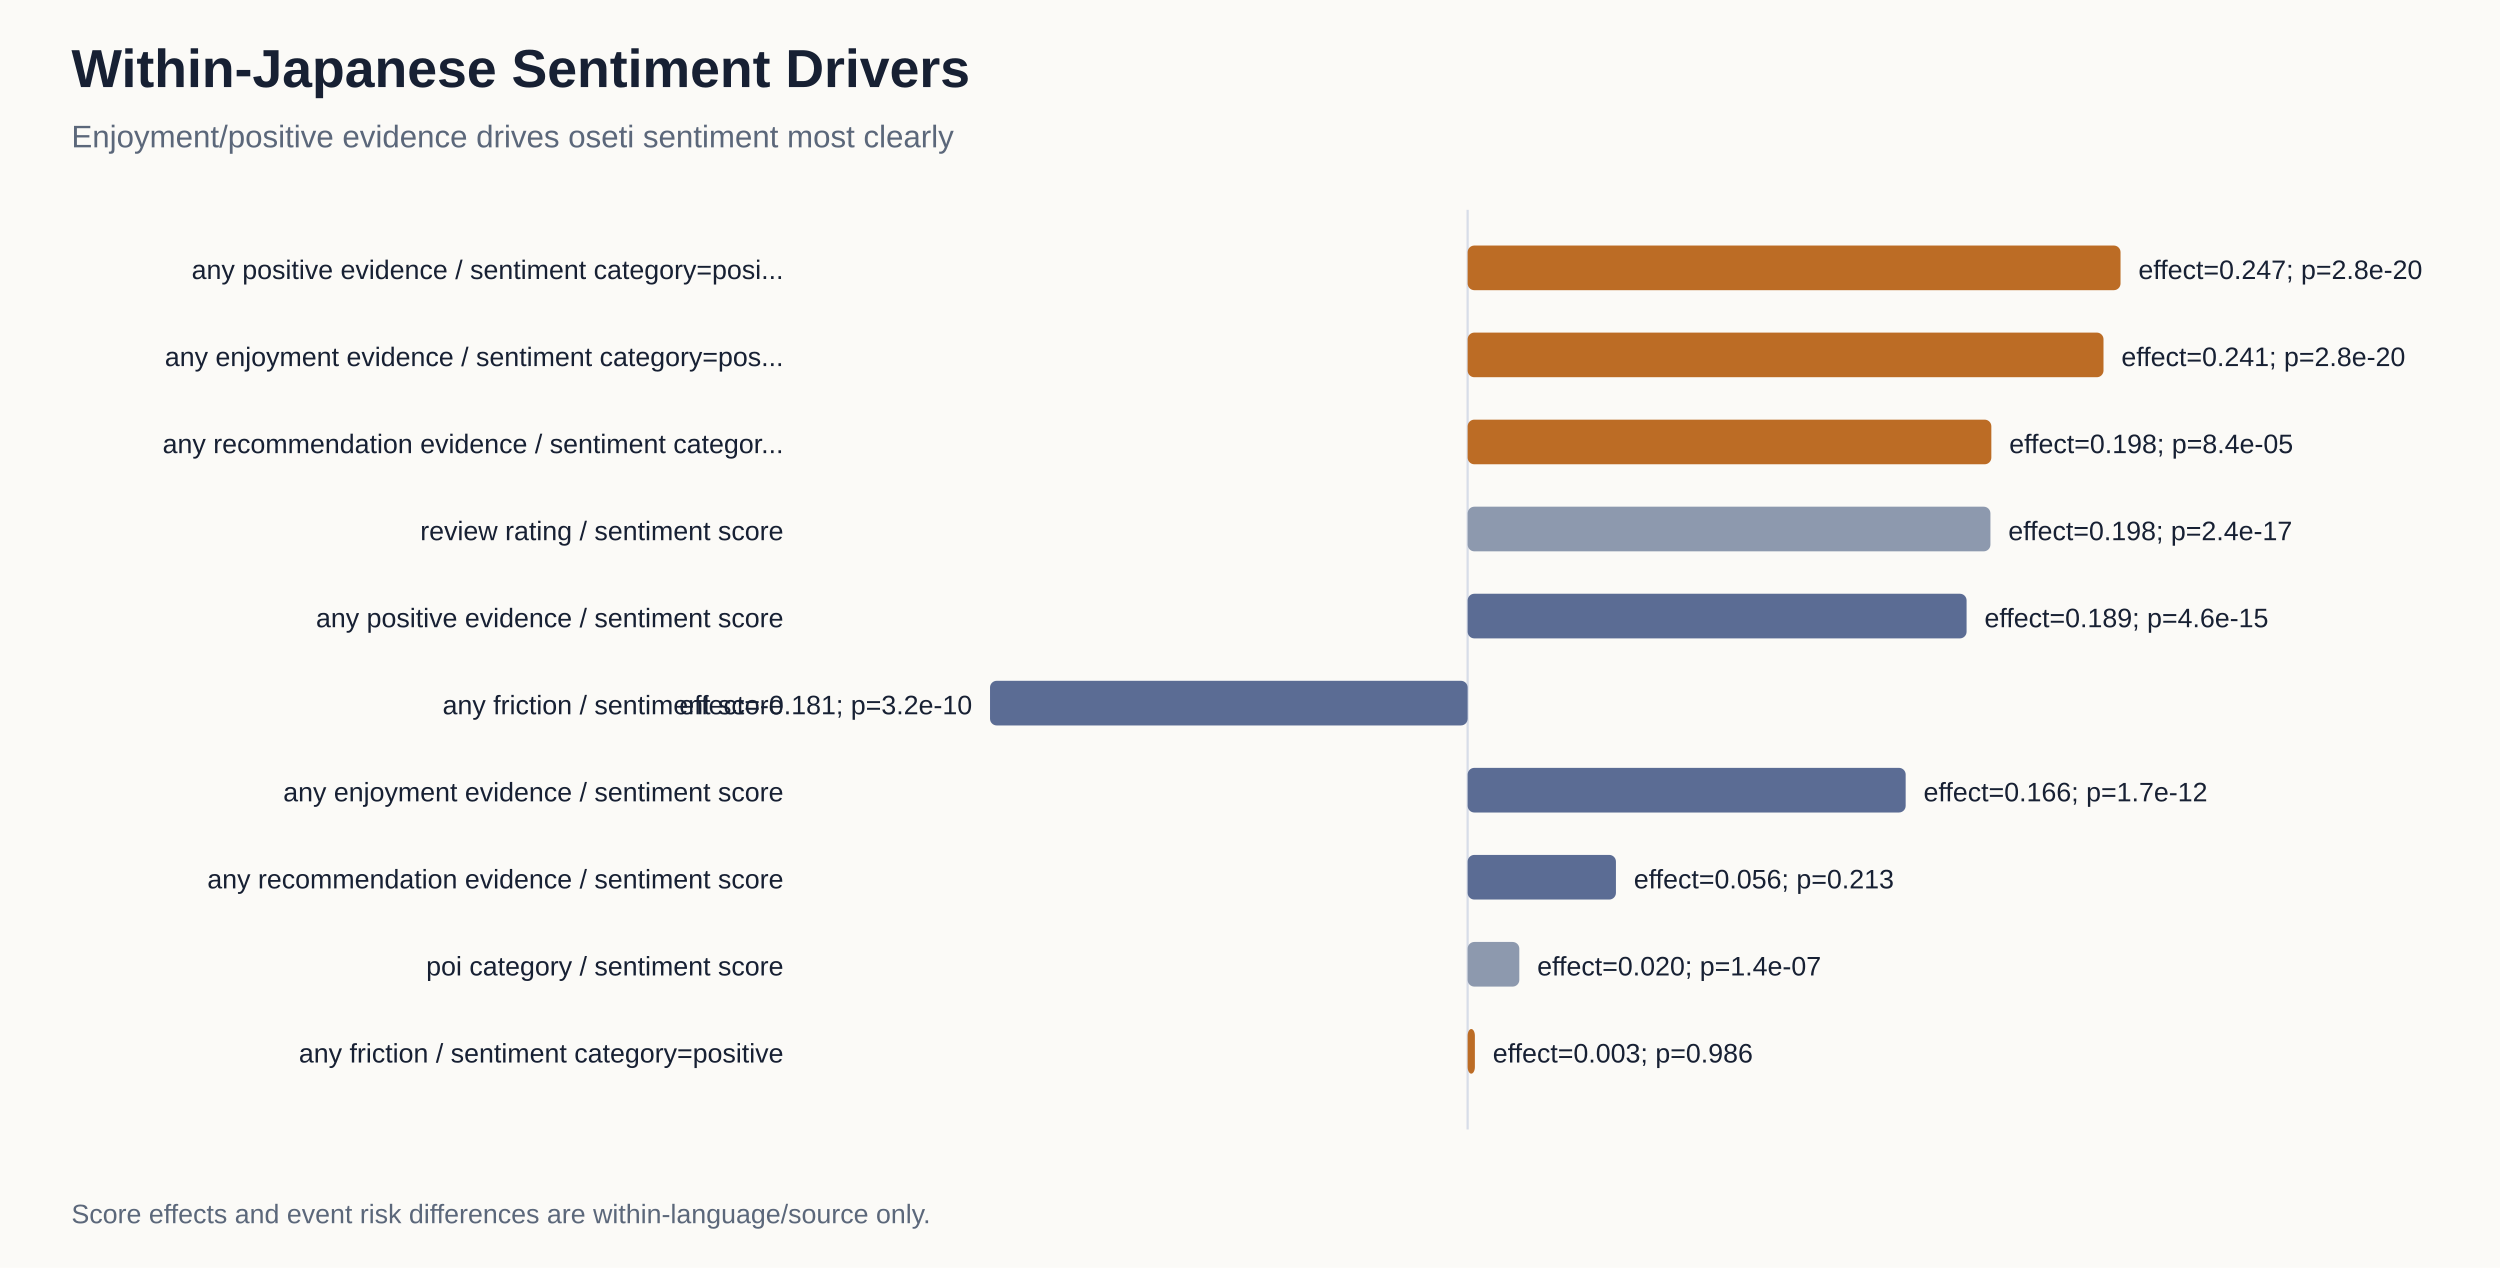
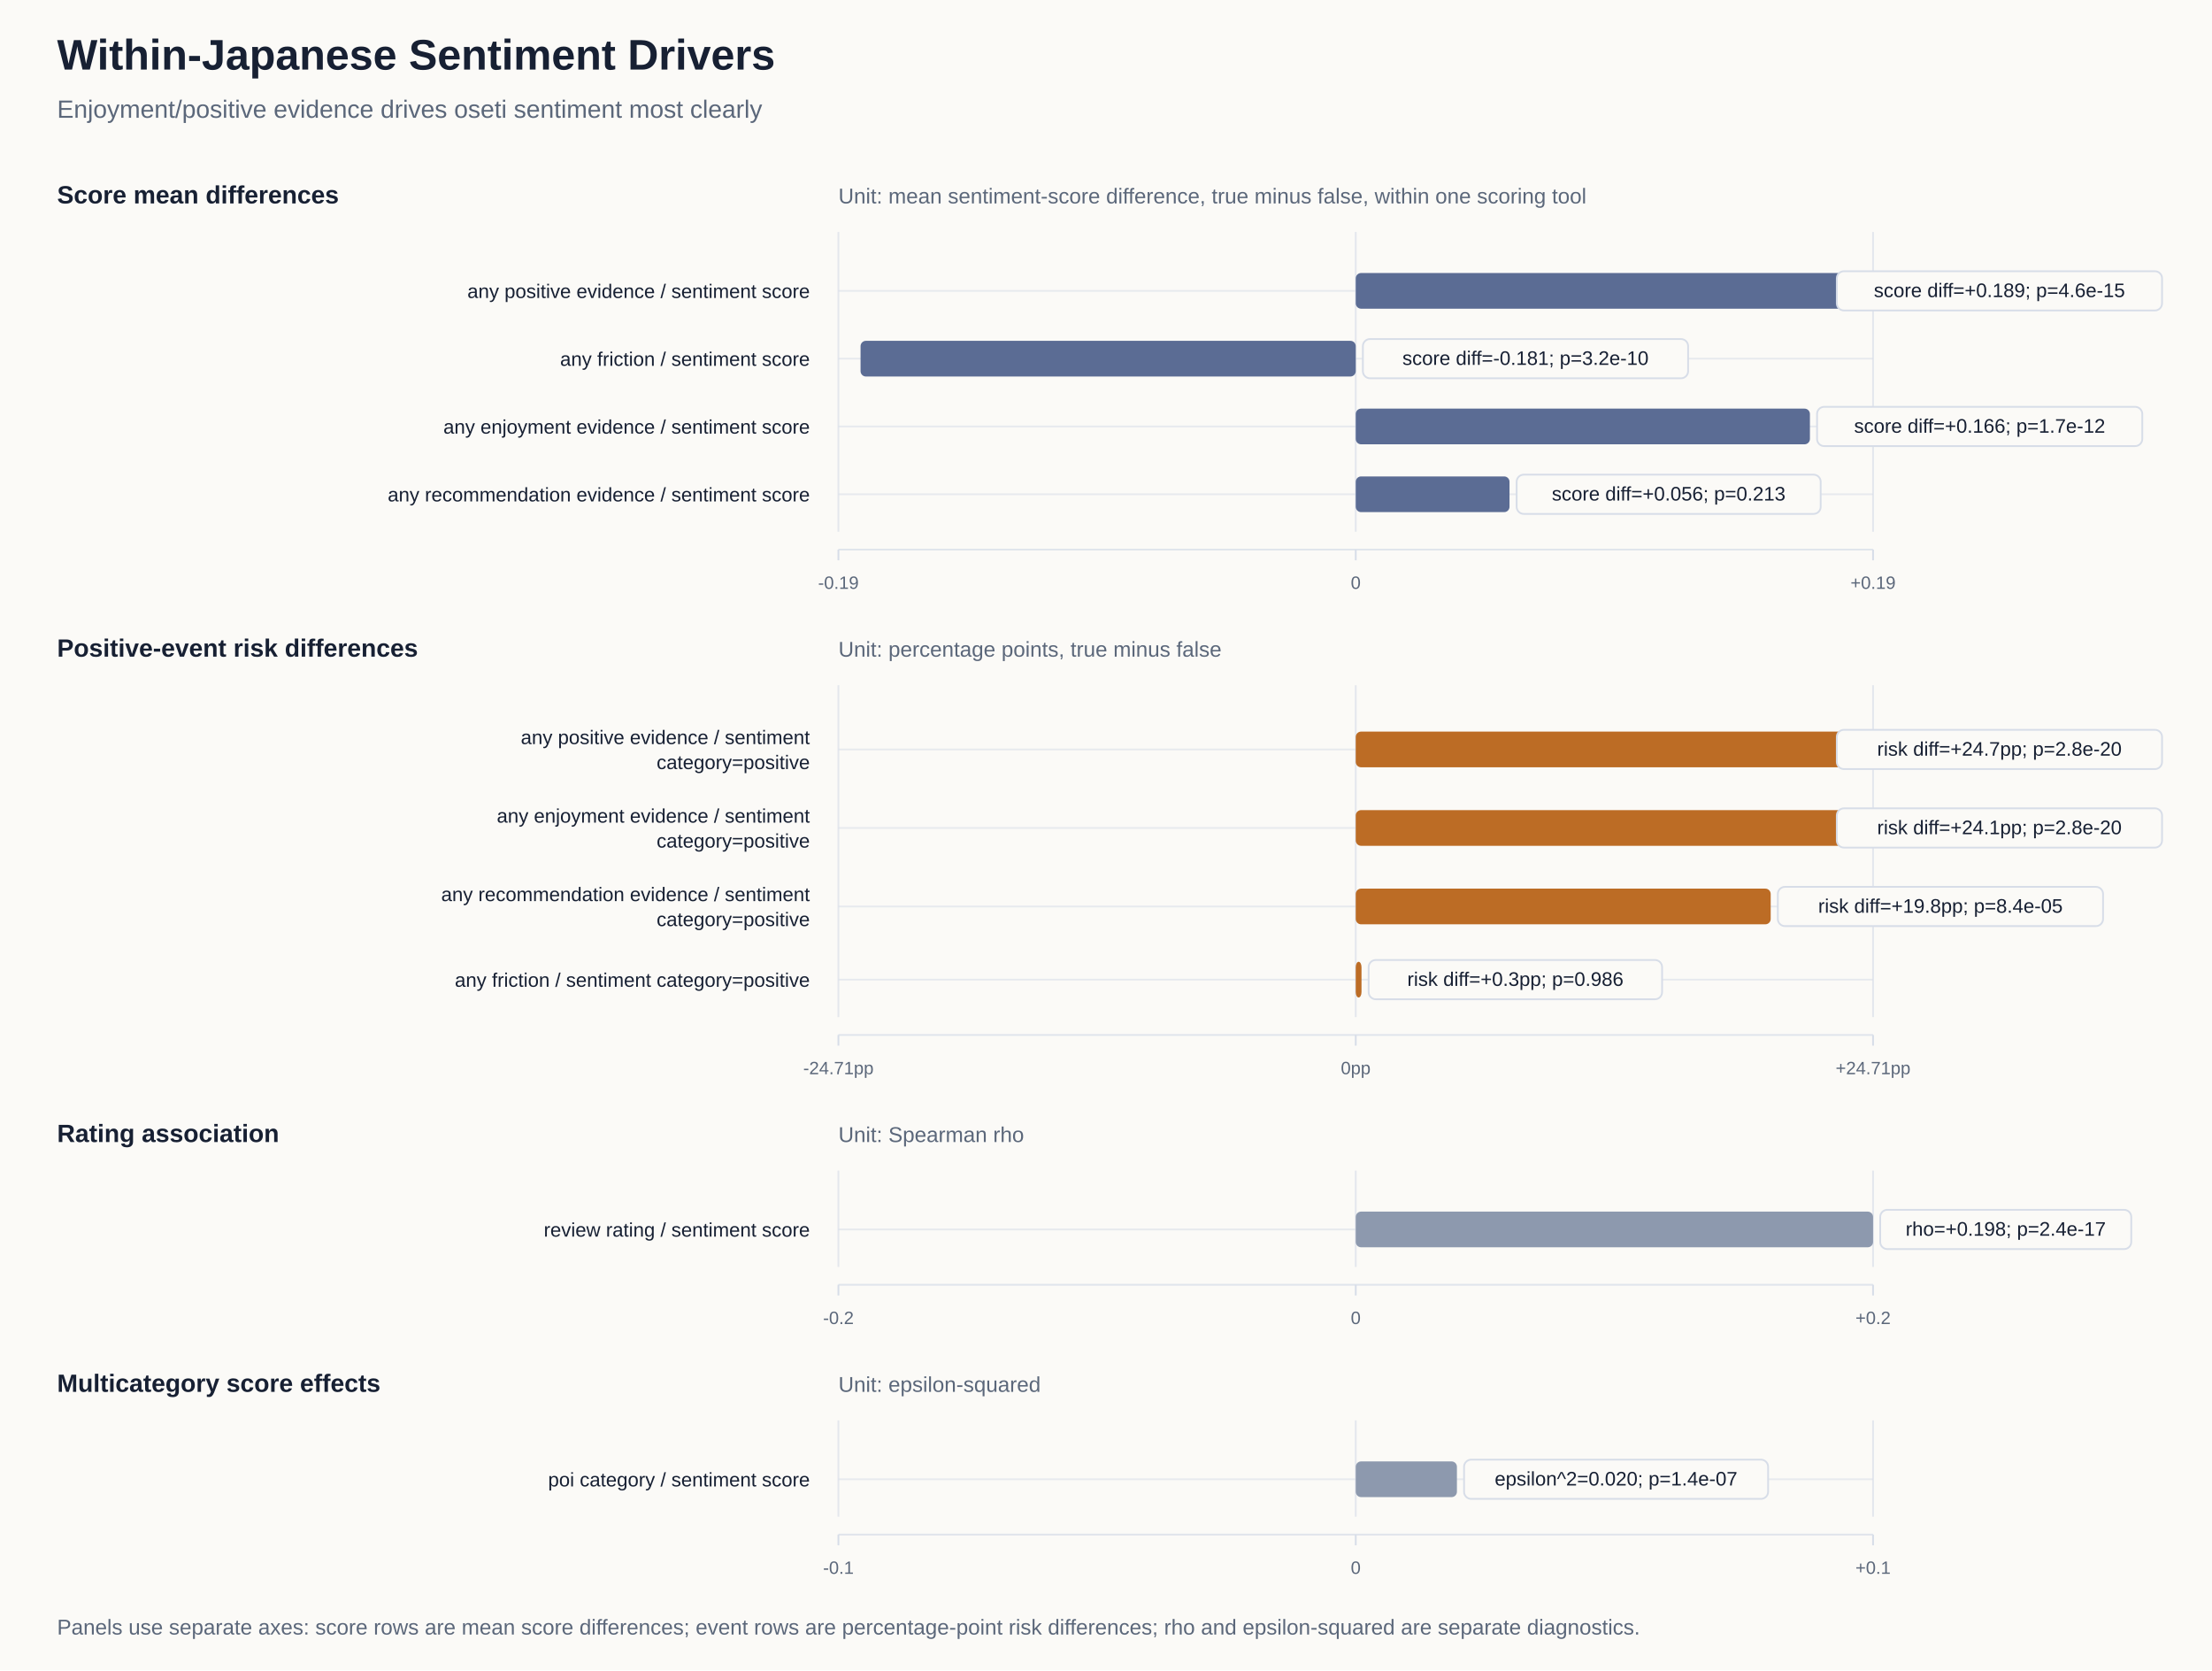
- <svg xmlns="http://www.w3.org/2000/svg" width="1120" height="568" viewBox="0 0 1120 568">
+ <svg xmlns="http://www.w3.org/2000/svg" width="1240" height="936" viewBox="0 0 1240 936">
  <rect width="100%" height="100%" fill="#fbfaf7" />
  <text x="32.00" y="39.00" text-anchor="start" font-family="Arial, sans-serif" font-size="24" font-weight="700" fill="#172033">Within-Japanese Sentiment Drivers</text>
  <text x="32.00" y="66.00" text-anchor="start" font-family="Arial, sans-serif" font-size="14" font-weight="400" fill="#5b677a">Enjoyment/positive evidence drives oseti sentiment most clearly</text>
-   <line x1="657.50" x2="657.50" y1="94" y2="506" stroke="#d7dde8" stroke-width="1" />
-   <text x="351.00" y="125.00" text-anchor="end" font-family="Arial, sans-serif" font-size="12" font-weight="400" fill="#172033">any positive evidence / sentiment category=posi...</text>
-   <rect x="657.50" y="110.00" width="292.50" height="20" rx="3" fill="#bc6c25" />
-   <text x="958.00" y="125.00" text-anchor="start" font-family="Arial, sans-serif" font-size="12" font-weight="400" fill="#172033">effect=0.247; p=2.8e-20</text>
-   <text x="351.00" y="164.00" text-anchor="end" font-family="Arial, sans-serif" font-size="12" font-weight="400" fill="#172033">any enjoyment evidence / sentiment category=pos...</text>
-   <rect x="657.50" y="149.00" width="284.87" height="20" rx="3" fill="#bc6c25" />
-   <text x="950.37" y="164.00" text-anchor="start" font-family="Arial, sans-serif" font-size="12" font-weight="400" fill="#172033">effect=0.241; p=2.8e-20</text>
-   <text x="351.00" y="203.00" text-anchor="end" font-family="Arial, sans-serif" font-size="12" font-weight="400" fill="#172033">any recommendation evidence / sentiment categor...</text>
-   <rect x="657.50" y="188.00" width="234.62" height="20" rx="3" fill="#bc6c25" />
-   <text x="900.12" y="203.00" text-anchor="start" font-family="Arial, sans-serif" font-size="12" font-weight="400" fill="#172033">effect=0.198; p=8.4e-05</text>
-   <text x="351.00" y="242.00" text-anchor="end" font-family="Arial, sans-serif" font-size="12" font-weight="400" fill="#172033">review rating / sentiment score</text>
-   <rect x="657.50" y="227.00" width="234.21" height="20" rx="3" fill="#8d99ae" />
-   <text x="899.71" y="242.00" text-anchor="start" font-family="Arial, sans-serif" font-size="12" font-weight="400" fill="#172033">effect=0.198; p=2.4e-17</text>
-   <text x="351.00" y="281.00" text-anchor="end" font-family="Arial, sans-serif" font-size="12" font-weight="400" fill="#172033">any positive evidence / sentiment score</text>
-   <rect x="657.50" y="266.00" width="223.53" height="20" rx="3" fill="#5b6c94" />
-   <text x="889.03" y="281.00" text-anchor="start" font-family="Arial, sans-serif" font-size="12" font-weight="400" fill="#172033">effect=0.189; p=4.6e-15</text>
-   <text x="351.00" y="320.00" text-anchor="end" font-family="Arial, sans-serif" font-size="12" font-weight="400" fill="#172033">any friction / sentiment score</text>
-   <rect x="443.53" y="305.00" width="213.97" height="20" rx="3" fill="#5b6c94" />
-   <text x="435.53" y="320.00" text-anchor="end" font-family="Arial, sans-serif" font-size="12" font-weight="400" fill="#172033">effect=-0.181; p=3.2e-10</text>
-   <text x="351.00" y="359.00" text-anchor="end" font-family="Arial, sans-serif" font-size="12" font-weight="400" fill="#172033">any enjoyment evidence / sentiment score</text>
-   <rect x="657.50" y="344.00" width="196.24" height="20" rx="3" fill="#5b6c94" />
-   <text x="861.74" y="359.00" text-anchor="start" font-family="Arial, sans-serif" font-size="12" font-weight="400" fill="#172033">effect=0.166; p=1.7e-12</text>
-   <text x="351.00" y="398.00" text-anchor="end" font-family="Arial, sans-serif" font-size="12" font-weight="400" fill="#172033">any recommendation evidence / sentiment score</text>
-   <rect x="657.50" y="383.00" width="66.44" height="20" rx="3" fill="#5b6c94" />
-   <text x="731.94" y="398.00" text-anchor="start" font-family="Arial, sans-serif" font-size="12" font-weight="400" fill="#172033">effect=0.056; p=0.213</text>
-   <text x="351.00" y="437.00" text-anchor="end" font-family="Arial, sans-serif" font-size="12" font-weight="400" fill="#172033">poi category / sentiment score</text>
-   <rect x="657.50" y="422.00" width="23.15" height="20" rx="3" fill="#8d99ae" />
-   <text x="688.65" y="437.00" text-anchor="start" font-family="Arial, sans-serif" font-size="12" font-weight="400" fill="#172033">effect=0.020; p=1.4e-07</text>
-   <text x="351.00" y="476.00" text-anchor="end" font-family="Arial, sans-serif" font-size="12" font-weight="400" fill="#172033">any friction / sentiment category=positive</text>
-   <rect x="657.50" y="461.00" width="3.25" height="20" rx="3" fill="#bc6c25" />
-   <text x="668.75" y="476.00" text-anchor="start" font-family="Arial, sans-serif" font-size="12" font-weight="400" fill="#172033">effect=0.003; p=0.986</text>
-   <text x="32.00" y="548.00" text-anchor="start" font-family="Arial, sans-serif" font-size="12" font-weight="400" fill="#5b677a">Score effects and event risk differences are within-language/source only.</text>
+   <text x="32.00" y="114.00" text-anchor="start" font-family="Arial, sans-serif" font-size="14" font-weight="700" fill="#172033">Score mean differences</text>
+   <text x="470.00" y="114.00" text-anchor="start" font-family="Arial, sans-serif" font-size="12" font-weight="400" fill="#5b677a">Unit: mean sentiment-score difference, true minus false, within one scoring tool</text>
+   <line x1="470.00" x2="470.00" y1="130.00" y2="298.00" stroke="#d7dde8" stroke-width="1" opacity="0.65" />
+   <line x1="760.00" x2="760.00" y1="130.00" y2="298.00" stroke="#d7dde8" stroke-width="1" opacity="0.65" />
+   <line x1="1050.00" x2="1050.00" y1="130.00" y2="298.00" stroke="#d7dde8" stroke-width="1" opacity="0.65" />
+   <text x="454.00" y="167.00" text-anchor="end" font-family="Arial, sans-serif" font-size="11" font-weight="400" fill="#172033">any positive evidence / sentiment score</text>
+   <line x1="470.00" x2="1050.00" y1="163.00" y2="163.00" stroke="#d7dde8" stroke-width="1" opacity="0.55" />
+   <rect x="760.00" y="153.00" width="290.00" height="20" rx="3" fill="#5b6c94" />
+   <rect x="1029.68" y="152.00" width="182.32" height="22.00" rx="4" fill="#fbfaf7" stroke="#d7dde8" stroke-width="1" />
+   <text x="1120.84" y="166.50" text-anchor="middle" font-family="Arial, sans-serif" font-size="11" font-weight="400" fill="#172033">score diff=+0.189; p=4.6e-15</text>
+   <text x="454.00" y="205.00" text-anchor="end" font-family="Arial, sans-serif" font-size="11" font-weight="400" fill="#172033">any friction / sentiment score</text>
+   <line x1="470.00" x2="1050.00" y1="201.00" y2="201.00" stroke="#d7dde8" stroke-width="1" opacity="0.55" />
+   <rect x="482.41" y="191.00" width="277.59" height="20" rx="3" fill="#5b6c94" />
+   <rect x="764.00" y="190.00" width="182.32" height="22.00" rx="4" fill="#fbfaf7" stroke="#d7dde8" stroke-width="1" />
+   <text x="855.16" y="204.50" text-anchor="middle" font-family="Arial, sans-serif" font-size="11" font-weight="400" fill="#172033">score diff=-0.181; p=3.2e-10</text>
+   <text x="454.00" y="243.00" text-anchor="end" font-family="Arial, sans-serif" font-size="11" font-weight="400" fill="#172033">any enjoyment evidence / sentiment score</text>
+   <line x1="470.00" x2="1050.00" y1="239.00" y2="239.00" stroke="#d7dde8" stroke-width="1" opacity="0.55" />
+   <rect x="760.00" y="229.00" width="254.60" height="20" rx="3" fill="#5b6c94" />
+   <rect x="1018.60" y="228.00" width="182.32" height="22.00" rx="4" fill="#fbfaf7" stroke="#d7dde8" stroke-width="1" />
+   <text x="1109.76" y="242.50" text-anchor="middle" font-family="Arial, sans-serif" font-size="11" font-weight="400" fill="#172033">score diff=+0.166; p=1.7e-12</text>
+   <text x="454.00" y="281.00" text-anchor="end" font-family="Arial, sans-serif" font-size="11" font-weight="400" fill="#172033">any recommendation evidence / sentiment score</text>
+   <line x1="470.00" x2="1050.00" y1="277.00" y2="277.00" stroke="#d7dde8" stroke-width="1" opacity="0.55" />
+   <rect x="760.00" y="267.00" width="86.20" height="20" rx="3" fill="#5b6c94" />
+   <rect x="850.20" y="266.00" width="170.44" height="22.00" rx="4" fill="#fbfaf7" stroke="#d7dde8" stroke-width="1" />
+   <text x="935.42" y="280.50" text-anchor="middle" font-family="Arial, sans-serif" font-size="11" font-weight="400" fill="#172033">score diff=+0.056; p=0.213</text>
+   <line x1="470.00" x2="1050.00" y1="308.00" y2="308.00" stroke="#d7dde8" stroke-width="1" opacity="0.75" />
+   <line x1="470.00" x2="470.00" y1="308.00" y2="314.00" stroke="#d7dde8" stroke-width="1" />
+   <text x="470.00" y="330.00" text-anchor="middle" font-family="Arial, sans-serif" font-size="10" font-weight="400" fill="#5b677a">-0.19</text>
+   <line x1="760.00" x2="760.00" y1="308.00" y2="314.00" stroke="#d7dde8" stroke-width="1" />
+   <text x="760.00" y="330.00" text-anchor="middle" font-family="Arial, sans-serif" font-size="10" font-weight="400" fill="#5b677a">0</text>
+   <line x1="1050.00" x2="1050.00" y1="308.00" y2="314.00" stroke="#d7dde8" stroke-width="1" />
+   <text x="1050.00" y="330.00" text-anchor="middle" font-family="Arial, sans-serif" font-size="10" font-weight="400" fill="#5b677a">+0.19</text>
+   <text x="32.00" y="368.00" text-anchor="start" font-family="Arial, sans-serif" font-size="14" font-weight="700" fill="#172033">Positive-event risk differences</text>
+   <text x="470.00" y="368.00" text-anchor="start" font-family="Arial, sans-serif" font-size="12" font-weight="400" fill="#5b677a">Unit: percentage points, true minus false</text>
+   <line x1="470.00" x2="470.00" y1="384.00" y2="570.00" stroke="#d7dde8" stroke-width="1" opacity="0.65" />
+   <line x1="760.00" x2="760.00" y1="384.00" y2="570.00" stroke="#d7dde8" stroke-width="1" opacity="0.65" />
+   <line x1="1050.00" x2="1050.00" y1="384.00" y2="570.00" stroke="#d7dde8" stroke-width="1" opacity="0.65" />
+   <text x="454.00" y="417.00" text-anchor="end" font-family="Arial, sans-serif" font-size="11" font-weight="400" fill="#172033">any positive evidence / sentiment</text>
+   <text x="454.00" y="431.00" text-anchor="end" font-family="Arial, sans-serif" font-size="11" font-weight="400" fill="#172033">category=positive</text>
+   <line x1="470.00" x2="1050.00" y1="420.00" y2="420.00" stroke="#d7dde8" stroke-width="1" opacity="0.55" />
+   <rect x="760.00" y="410.00" width="290.00" height="20" rx="3" fill="#bc6c25" />
+   <rect x="1029.68" y="409.00" width="182.32" height="22.00" rx="4" fill="#fbfaf7" stroke="#d7dde8" stroke-width="1" />
+   <text x="1120.84" y="423.50" text-anchor="middle" font-family="Arial, sans-serif" font-size="11" font-weight="400" fill="#172033">risk diff=+24.7pp; p=2.8e-20</text>
+   <text x="454.00" y="461.00" text-anchor="end" font-family="Arial, sans-serif" font-size="11" font-weight="400" fill="#172033">any enjoyment evidence / sentiment</text>
+   <text x="454.00" y="475.00" text-anchor="end" font-family="Arial, sans-serif" font-size="11" font-weight="400" fill="#172033">category=positive</text>
+   <line x1="470.00" x2="1050.00" y1="464.00" y2="464.00" stroke="#d7dde8" stroke-width="1" opacity="0.55" />
+   <rect x="760.00" y="454.00" width="282.43" height="20" rx="3" fill="#bc6c25" />
+   <rect x="1029.68" y="453.00" width="182.32" height="22.00" rx="4" fill="#fbfaf7" stroke="#d7dde8" stroke-width="1" />
+   <text x="1120.84" y="467.50" text-anchor="middle" font-family="Arial, sans-serif" font-size="11" font-weight="400" fill="#172033">risk diff=+24.1pp; p=2.8e-20</text>
+   <text x="454.00" y="505.00" text-anchor="end" font-family="Arial, sans-serif" font-size="11" font-weight="400" fill="#172033">any recommendation evidence / sentiment</text>
+   <text x="454.00" y="519.00" text-anchor="end" font-family="Arial, sans-serif" font-size="11" font-weight="400" fill="#172033">category=positive</text>
+   <line x1="470.00" x2="1050.00" y1="508.00" y2="508.00" stroke="#d7dde8" stroke-width="1" opacity="0.55" />
+   <rect x="760.00" y="498.00" width="232.61" height="20" rx="3" fill="#bc6c25" />
+   <rect x="996.61" y="497.00" width="182.32" height="22.00" rx="4" fill="#fbfaf7" stroke="#d7dde8" stroke-width="1" />
+   <text x="1087.77" y="511.50" text-anchor="middle" font-family="Arial, sans-serif" font-size="11" font-weight="400" fill="#172033">risk diff=+19.8pp; p=8.4e-05</text>
+   <text x="454.00" y="553.00" text-anchor="end" font-family="Arial, sans-serif" font-size="11" font-weight="400" fill="#172033">any friction / sentiment category=positive</text>
+   <line x1="470.00" x2="1050.00" y1="549.00" y2="549.00" stroke="#d7dde8" stroke-width="1" opacity="0.55" />
+   <rect x="760.00" y="539.00" width="3.23" height="20" rx="3" fill="#bc6c25" />
+   <rect x="767.23" y="538.00" width="164.50" height="22.00" rx="4" fill="#fbfaf7" stroke="#d7dde8" stroke-width="1" />
+   <text x="849.48" y="552.50" text-anchor="middle" font-family="Arial, sans-serif" font-size="11" font-weight="400" fill="#172033">risk diff=+0.3pp; p=0.986</text>
+   <line x1="470.00" x2="1050.00" y1="580.00" y2="580.00" stroke="#d7dde8" stroke-width="1" opacity="0.75" />
+   <line x1="470.00" x2="470.00" y1="580.00" y2="586.00" stroke="#d7dde8" stroke-width="1" />
+   <text x="470.00" y="602.00" text-anchor="middle" font-family="Arial, sans-serif" font-size="10" font-weight="400" fill="#5b677a">-24.71pp</text>
+   <line x1="760.00" x2="760.00" y1="580.00" y2="586.00" stroke="#d7dde8" stroke-width="1" />
+   <text x="760.00" y="602.00" text-anchor="middle" font-family="Arial, sans-serif" font-size="10" font-weight="400" fill="#5b677a">0pp</text>
+   <line x1="1050.00" x2="1050.00" y1="580.00" y2="586.00" stroke="#d7dde8" stroke-width="1" />
+   <text x="1050.00" y="602.00" text-anchor="middle" font-family="Arial, sans-serif" font-size="10" font-weight="400" fill="#5b677a">+24.71pp</text>
+   <text x="32.00" y="640.00" text-anchor="start" font-family="Arial, sans-serif" font-size="14" font-weight="700" fill="#172033">Rating association</text>
+   <text x="470.00" y="640.00" text-anchor="start" font-family="Arial, sans-serif" font-size="12" font-weight="400" fill="#5b677a">Unit: Spearman rho</text>
+   <line x1="470.00" x2="470.00" y1="656.00" y2="710.00" stroke="#d7dde8" stroke-width="1" opacity="0.65" />
+   <line x1="760.00" x2="760.00" y1="656.00" y2="710.00" stroke="#d7dde8" stroke-width="1" opacity="0.65" />
+   <line x1="1050.00" x2="1050.00" y1="656.00" y2="710.00" stroke="#d7dde8" stroke-width="1" opacity="0.65" />
+   <text x="454.00" y="693.00" text-anchor="end" font-family="Arial, sans-serif" font-size="11" font-weight="400" fill="#172033">review rating / sentiment score</text>
+   <line x1="470.00" x2="1050.00" y1="689.00" y2="689.00" stroke="#d7dde8" stroke-width="1" opacity="0.55" />
+   <rect x="760.00" y="679.00" width="290.00" height="20" rx="3" fill="#8d99ae" />
+   <rect x="1054.00" y="678.00" width="140.74" height="22.00" rx="4" fill="#fbfaf7" stroke="#d7dde8" stroke-width="1" />
+   <text x="1124.37" y="692.50" text-anchor="middle" font-family="Arial, sans-serif" font-size="11" font-weight="400" fill="#172033">rho=+0.198; p=2.4e-17</text>
+   <line x1="470.00" x2="1050.00" y1="720.00" y2="720.00" stroke="#d7dde8" stroke-width="1" opacity="0.75" />
+   <line x1="470.00" x2="470.00" y1="720.00" y2="726.00" stroke="#d7dde8" stroke-width="1" />
+   <text x="470.00" y="742.00" text-anchor="middle" font-family="Arial, sans-serif" font-size="10" font-weight="400" fill="#5b677a">-0.2</text>
+   <line x1="760.00" x2="760.00" y1="720.00" y2="726.00" stroke="#d7dde8" stroke-width="1" />
+   <text x="760.00" y="742.00" text-anchor="middle" font-family="Arial, sans-serif" font-size="10" font-weight="400" fill="#5b677a">0</text>
+   <line x1="1050.00" x2="1050.00" y1="720.00" y2="726.00" stroke="#d7dde8" stroke-width="1" />
+   <text x="1050.00" y="742.00" text-anchor="middle" font-family="Arial, sans-serif" font-size="10" font-weight="400" fill="#5b677a">+0.2</text>
+   <text x="32.00" y="780.00" text-anchor="start" font-family="Arial, sans-serif" font-size="14" font-weight="700" fill="#172033">Multicategory score effects</text>
+   <text x="470.00" y="780.00" text-anchor="start" font-family="Arial, sans-serif" font-size="12" font-weight="400" fill="#5b677a">Unit: epsilon-squared</text>
+   <line x1="470.00" x2="470.00" y1="796.00" y2="850.00" stroke="#d7dde8" stroke-width="1" opacity="0.65" />
+   <line x1="760.00" x2="760.00" y1="796.00" y2="850.00" stroke="#d7dde8" stroke-width="1" opacity="0.65" />
+   <line x1="1050.00" x2="1050.00" y1="796.00" y2="850.00" stroke="#d7dde8" stroke-width="1" opacity="0.65" />
+   <text x="454.00" y="833.00" text-anchor="end" font-family="Arial, sans-serif" font-size="11" font-weight="400" fill="#172033">poi category / sentiment score</text>
+   <line x1="470.00" x2="1050.00" y1="829.00" y2="829.00" stroke="#d7dde8" stroke-width="1" opacity="0.55" />
+   <rect x="760.00" y="819.00" width="56.72" height="20" rx="3" fill="#8d99ae" />
+   <rect x="820.72" y="818.00" width="170.44" height="22.00" rx="4" fill="#fbfaf7" stroke="#d7dde8" stroke-width="1" />
+   <text x="905.94" y="832.50" text-anchor="middle" font-family="Arial, sans-serif" font-size="11" font-weight="400" fill="#172033">epsilon^2=0.020; p=1.4e-07</text>
+   <line x1="470.00" x2="1050.00" y1="860.00" y2="860.00" stroke="#d7dde8" stroke-width="1" opacity="0.75" />
+   <line x1="470.00" x2="470.00" y1="860.00" y2="866.00" stroke="#d7dde8" stroke-width="1" />
+   <text x="470.00" y="882.00" text-anchor="middle" font-family="Arial, sans-serif" font-size="10" font-weight="400" fill="#5b677a">-0.1</text>
+   <line x1="760.00" x2="760.00" y1="860.00" y2="866.00" stroke="#d7dde8" stroke-width="1" />
+   <text x="760.00" y="882.00" text-anchor="middle" font-family="Arial, sans-serif" font-size="10" font-weight="400" fill="#5b677a">0</text>
+   <line x1="1050.00" x2="1050.00" y1="860.00" y2="866.00" stroke="#d7dde8" stroke-width="1" />
+   <text x="1050.00" y="882.00" text-anchor="middle" font-family="Arial, sans-serif" font-size="10" font-weight="400" fill="#5b677a">+0.1</text>
+   <text x="32.00" y="916.00" text-anchor="start" font-family="Arial, sans-serif" font-size="12" font-weight="400" fill="#5b677a">Panels use separate axes: score rows are mean score differences; event rows are percentage-point risk differences; rho and epsilon-squared are separate diagnostics.</text>
</svg>
